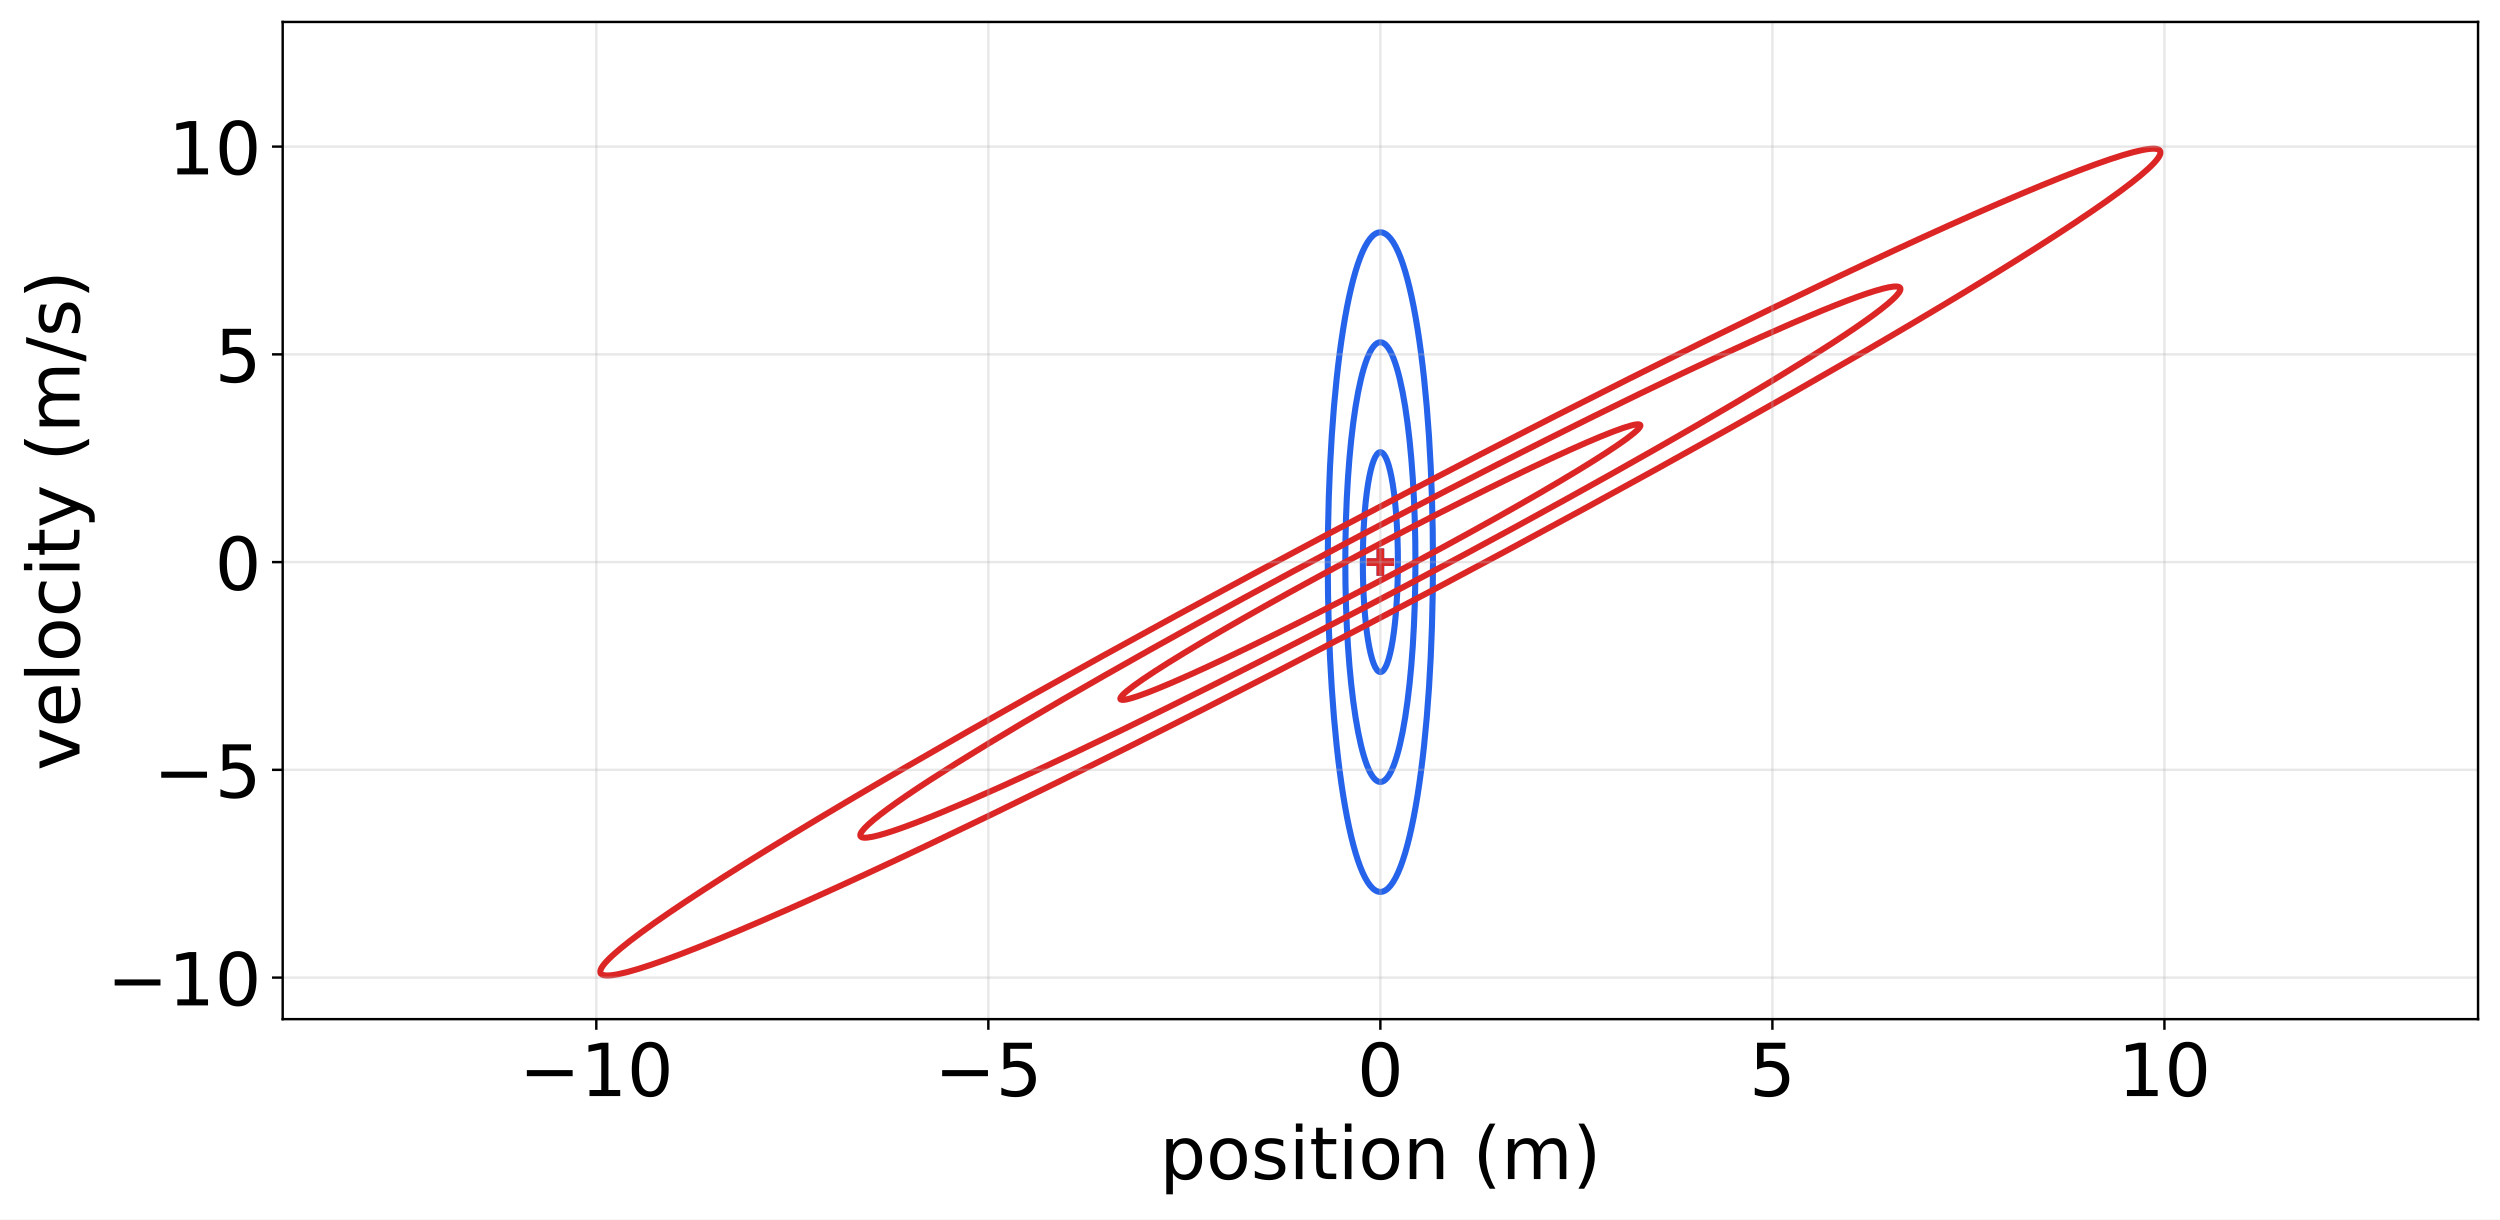
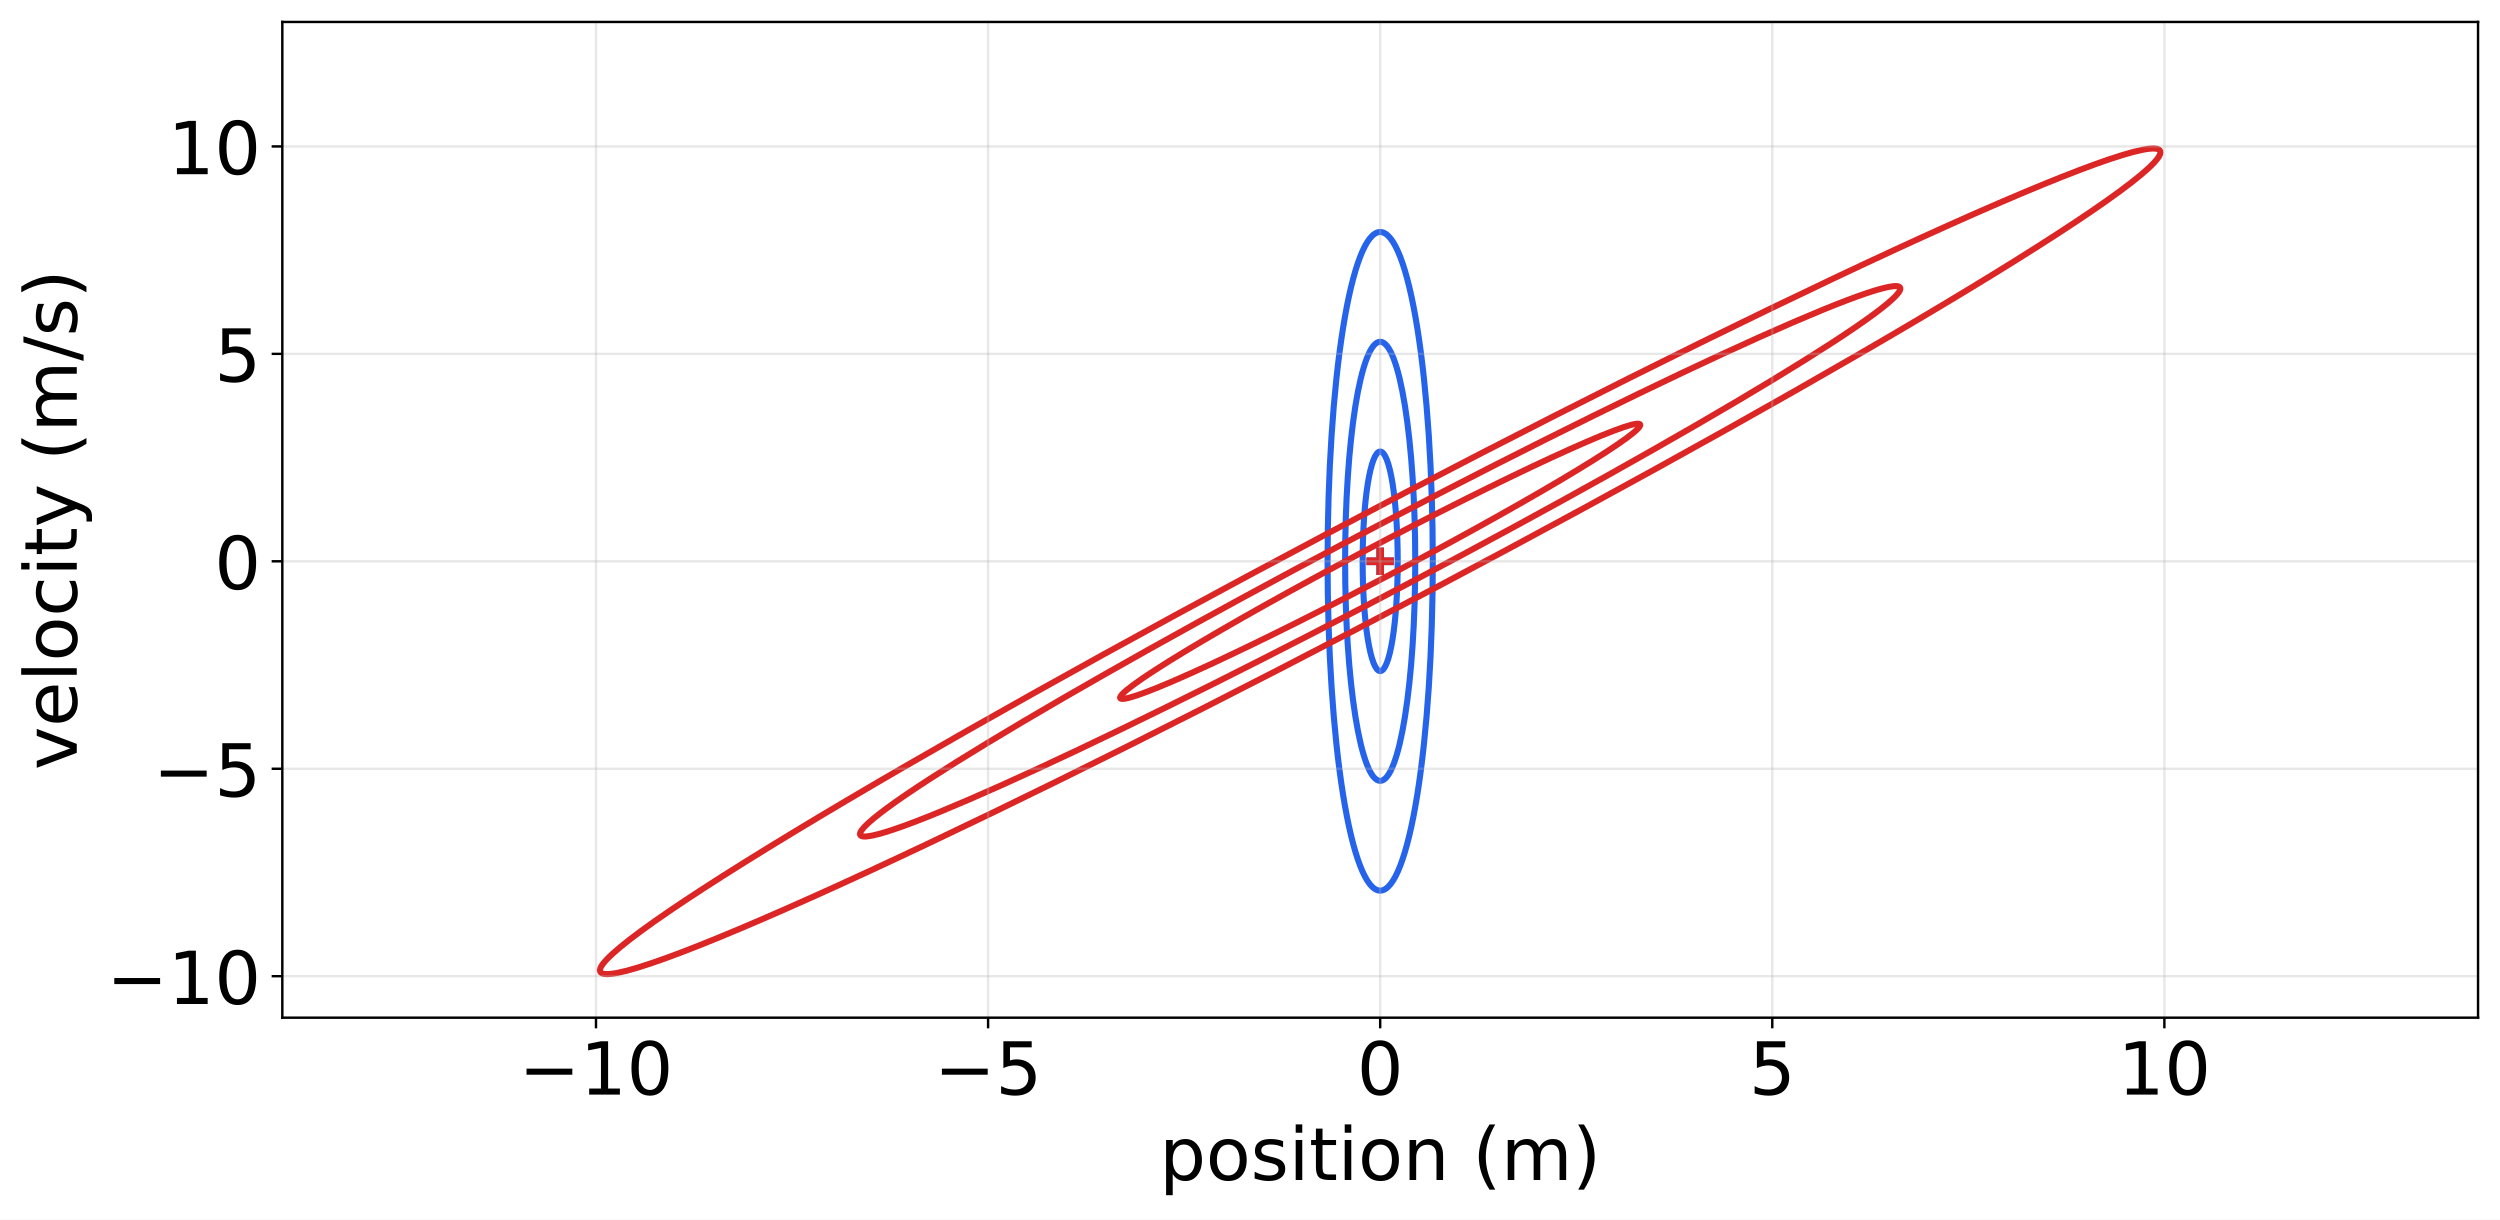
<svg xmlns="http://www.w3.org/2000/svg" xmlns:xlink="http://www.w3.org/1999/xlink" width="820pt" height="400pt" viewBox="0 0 820 400" version="1.1">
  <defs>
    <style type="text/css">*{stroke-linejoin: round; stroke-linecap: butt}</style>
  </defs>
  <g id="figure_1">
    <g id="patch_1">
      <path d="M 0 400  L 820 400  L 820 0  L 0 0  z " style="fill: #ffffff" />
    </g>
    <g id="axes_1">
      <g id="patch_2">
-         <path d="M 92.72 334.28  L 812.8 334.28  L 812.8 7.2  L 92.72 7.2  z " style="fill: #ffffff" />
+         <path d="M 92.6 333.8  L 812.8 333.8  L 812.8 7.2  L 92.6 7.2  z " style="fill: #ffffff" />
      </g>
      <g id="patch_3">
-         <path d="M 458.511 184.368  C 458.511 174.806 457.905 165.634 456.826 158.872  C 455.748 152.11 454.285 148.311 452.76 148.311  C 451.235 148.311 449.772 152.11 448.694 158.872  C 447.615 165.634 447.009 174.806 447.009 184.368  C 447.009 193.931 447.615 203.103 448.694 209.865  C 449.772 216.626 451.235 220.426 452.76 220.426  C 454.285 220.426 455.748 216.626 456.826 209.865  C 457.905 203.103 458.511 193.931 458.511 184.368  L 458.511 184.368  z " clip-path="url(#pc39977d34e)" style="fill: none; stroke: #2563eb; stroke-width: 2; stroke-linejoin: miter" />
+         <path d="M 458.451 184.108  C 458.451 174.56 457.845 165.401 456.767 158.649  C 455.688 151.898 454.225 148.104 452.7 148.104  C 451.175 148.104 449.712 151.898 448.633 158.649  C 447.555 165.401 446.949 174.56 446.949 184.108  C 446.949 193.657 447.555 202.815 448.633 209.567  C 449.712 216.319 451.175 220.113 452.7 220.113  C 454.225 220.113 455.688 216.319 456.767 209.567  C 457.845 202.815 458.451 193.657 458.451 184.108  L 458.451 184.108  z " clip-path="url(#pd7ee312f5d)" style="fill: none; stroke: #2563eb; stroke-width: 2; stroke-linejoin: miter" />
      </g>
      <g id="patch_4">
-         <path d="M 464.261 184.368  C 464.261 165.243 463.049 146.899 460.892 133.376  C 458.736 119.852 455.81 112.254 452.76 112.254  C 449.71 112.254 446.784 119.852 444.628 133.376  C 442.471 146.899 441.259 165.243 441.259 184.368  C 441.259 203.493 442.471 221.838 444.628 235.361  C 446.784 248.884 449.71 256.483 452.76 256.483  C 455.81 256.483 458.736 248.884 460.892 235.361  C 463.049 221.838 464.261 203.493 464.261 184.368  L 464.261 184.368  z " clip-path="url(#pc39977d34e)" style="fill: none; stroke: #2563eb; stroke-width: 2; stroke-linejoin: miter" />
+         <path d="M 464.203 184.108  C 464.203 165.011 462.991 146.694 460.834 133.191  C 458.677 119.687 455.751 112.1 452.7 112.1  C 449.649 112.1 446.723 119.687 444.566 133.191  C 442.409 146.694 441.197 165.011 441.197 184.108  C 441.197 203.205 442.409 221.523 444.566 235.026  C 446.723 248.53 449.649 256.117 452.7 256.117  C 455.751 256.117 458.677 248.53 460.834 235.026  C 462.991 221.523 464.203 203.205 464.203 184.108  L 464.203 184.108  z " clip-path="url(#pd7ee312f5d)" style="fill: none; stroke: #2563eb; stroke-width: 2; stroke-linejoin: miter" />
      </g>
      <g id="patch_5">
-         <path d="M 470.012 184.368  C 470.012 155.681 468.194 128.165 464.959 107.88  C 461.724 87.594 457.335 76.197 452.76 76.197  C 448.185 76.197 443.796 87.594 440.561 107.88  C 437.326 128.165 435.508 155.681 435.508 184.368  C 435.508 213.056 437.326 240.572 440.561 260.857  C 443.796 281.142 448.185 292.54 452.76 292.54  C 457.335 292.54 461.724 281.142 464.959 260.857  C 468.194 240.572 470.012 213.056 470.012 184.368  L 470.012 184.368  z " clip-path="url(#pc39977d34e)" style="fill: none; stroke: #2563eb; stroke-width: 2; stroke-linejoin: miter" />
+         <path d="M 469.954 184.108  C 469.954 155.463 468.136 127.987 464.901 107.732  C 461.665 87.476 457.276 76.096 452.7 76.096  C 448.124 76.096 443.735 87.476 440.499 107.732  C 437.264 127.987 435.446 155.463 435.446 184.108  C 435.446 212.754 437.264 240.23 440.499 260.485  C 443.735 280.74 448.124 292.121 452.7 292.121  C 457.276 292.121 461.665 280.74 464.901 260.485  C 468.136 240.23 469.954 212.754 469.954 184.108  L 469.954 184.108  z " clip-path="url(#pd7ee312f5d)" style="fill: none; stroke: #2563eb; stroke-width: 2; stroke-linejoin: miter" />
      </g>
      <g id="PathCollection_1">
        <defs>
-           <path id="m437e51eb77" d="M -4.5 0  L 4.5 0  M 0 4.5  L 0 -4.5  " style="stroke: #2563eb; stroke-width: 2.5" />
+           <path id="m1adea92a3b" d="M -4.5 0  L 4.5 0  M 0 4.5  L 0 -4.5  " style="stroke: #2563eb; stroke-width: 2.5" />
        </defs>
-         <g clip-path="url(#pc39977d34e)">
-           <use xlink:href="#m437e51eb77" x="452.76" y="184.368" style="fill: #2563eb; stroke: #2563eb; stroke-width: 2.5" />
+         <g clip-path="url(#pd7ee312f5d)">
+           <use xlink:href="#m1adea92a3b" x="452.7" y="184.108" style="fill: #2563eb; stroke: #2563eb; stroke-width: 2.5" />
        </g>
      </g>
      <g id="patch_6">
-         <path d="M 447.009 181.321  C 424.441 193.281 403.399 205.074 388.519 214.102  C 373.639 223.13 366.135 228.657 367.66 229.466  C 369.185 230.274 379.614 226.297 396.651 218.412  C 413.688 210.526 435.942 199.376 458.511 187.416  C 481.079 175.456 502.121 163.663 517.001 154.635  C 531.881 145.606 539.385 140.079 537.86 139.271  C 536.335 138.463 525.906 142.439 508.869 150.325  C 491.832 158.21 469.578 169.361 447.009 181.321  L 447.009 181.321  z " clip-path="url(#pc39977d34e)" style="fill: none; stroke: #dc2626; stroke-width: 2; stroke-linejoin: miter" />
+         <path d="M 446.949 181.065  C 424.376 193.008 403.331 204.783 388.448 213.798  C 373.566 222.814 366.06 228.332 367.586 229.139  C 369.111 229.946 379.542 225.976 396.582 218.102  C 413.622 210.228 435.879 199.094 458.451 187.151  C 481.024 175.209 502.069 163.433 516.952 154.418  C 531.834 145.403 539.34 139.884 537.814 139.077  C 536.289 138.27 525.858 142.241 508.818 150.115  C 491.778 157.989 469.521 169.123 446.949 181.065  L 446.949 181.065  z " clip-path="url(#pd7ee312f5d)" style="fill: none; stroke: #dc2626; stroke-width: 2; stroke-linejoin: miter" />
      </g>
      <g id="patch_7">
-         <path d="M 441.259 178.274  C 396.121 202.193 354.038 225.779 324.278 243.836  C 294.518 261.893 279.51 272.946 282.56 274.563  C 285.61 276.179 306.469 268.226 340.543 252.455  C 374.617 236.684 419.123 214.383 464.261 190.463  C 509.399 166.543 551.482 142.958 581.242 124.901  C 611.002 106.844 626.01 95.79 622.96 94.174  C 619.91 92.558 599.051 100.511 564.977 116.282  C 530.903 132.053 486.397 154.354 441.259 178.274  L 441.259 178.274  z " clip-path="url(#pc39977d34e)" style="fill: none; stroke: #dc2626; stroke-width: 2; stroke-linejoin: miter" />
+         <path d="M 441.197 178.023  C 396.052 201.907 353.962 225.458 324.196 243.489  C 294.431 261.519 279.421 272.556 282.472 274.17  C 285.522 275.784 306.385 267.843 340.464 252.095  C 374.544 236.347 419.058 214.079 464.203 190.194  C 509.348 166.309 551.438 142.758 581.204 124.728  C 610.969 106.698 625.979 95.66 622.928 94.046  C 619.878 92.432 599.015 100.374 564.936 116.121  C 530.856 131.869 486.342 154.138 441.197 178.023  L 441.197 178.023  z " clip-path="url(#pd7ee312f5d)" style="fill: none; stroke: #dc2626; stroke-width: 2; stroke-linejoin: miter" />
      </g>
      <g id="patch_8">
-         <path d="M 435.508 175.226  C 367.802 211.106 304.677 246.484 260.037 273.57  C 215.396 300.655 192.885 317.235 197.46 319.66  C 202.035 322.085 233.323 310.155 284.434 286.498  C 335.545 262.842 402.305 229.39 470.012 193.51  C 537.718 157.631 600.843 122.252 645.483 95.167  C 690.124 68.082 712.635 51.501 708.06 49.077  C 703.485 46.652 672.197 58.582 621.086 82.238  C 569.975 105.895 503.215 139.346 435.508 175.226  L 435.508 175.226  z " clip-path="url(#pc39977d34e)" style="fill: none; stroke: #dc2626; stroke-width: 2; stroke-linejoin: miter" />
+         <path d="M 435.446 174.98  C 367.728 210.807 304.593 246.133 259.945 273.179  C 215.297 300.224 192.781 316.78 197.357 319.201  C 201.933 321.622 233.227 309.71 284.346 286.089  C 335.466 262.467 402.237 229.064 469.954 193.237  C 537.672 157.41 600.807 122.084 645.455 95.038  C 690.103 67.993 712.619 51.436 708.043 49.015  C 703.467 46.594 672.173 58.506 621.054 82.128  C 569.934 105.75 503.163 139.152 435.446 174.98  L 435.446 174.98  z " clip-path="url(#pd7ee312f5d)" style="fill: none; stroke: #dc2626; stroke-width: 2; stroke-linejoin: miter" />
      </g>
      <g id="PathCollection_2">
        <defs>
-           <path id="m88a74b5d61" d="M -4.5 0  L 4.5 0  M 0 4.5  L 0 -4.5  " style="stroke: #dc2626; stroke-width: 2.5" />
+           <path id="md44b2e2093" d="M -4.5 0  L 4.5 0  M 0 4.5  L 0 -4.5  " style="stroke: #dc2626; stroke-width: 2.5" />
        </defs>
-         <g clip-path="url(#pc39977d34e)">
-           <use xlink:href="#m88a74b5d61" x="452.76" y="184.368" style="fill: #dc2626; stroke: #dc2626; stroke-width: 2.5" />
+         <g clip-path="url(#pd7ee312f5d)">
+           <use xlink:href="#md44b2e2093" x="452.7" y="184.108" style="fill: #dc2626; stroke: #dc2626; stroke-width: 2.5" />
        </g>
      </g>
      <g id="matplotlib.axis_1">
        <g id="xtick_1">
          <g id="line2d_1">
-             <path d="M 195.589 334.28  L 195.589 7.2  " clip-path="url(#pc39977d34e)" style="fill: none; stroke: #b0b0b0; stroke-opacity: 0.3; stroke-width: 0.8; stroke-linecap: square" />
+             <path d="M 195.486 333.8  L 195.486 7.2  " clip-path="url(#pd7ee312f5d)" style="fill: none; stroke: #b0b0b0; stroke-opacity: 0.3; stroke-width: 0.8; stroke-linecap: square" />
          </g>
          <g id="line2d_2">
            <defs>
-               <path id="mba66a1a686" d="M 0 0  L 0 3.5  " style="stroke: #000000; stroke-width: 0.8" />
-             </defs>
-             <g>
-               <use xlink:href="#mba66a1a686" x="195.589" y="334.28" style="stroke: #000000; stroke-width: 0.8" />
+               <path id="m58d16a3a2c" d="M 0 0  L 0 3.5  " style="stroke: #000000; stroke-width: 0.8" />
+             </defs>
+             <g>
+               <use xlink:href="#m58d16a3a2c" x="195.486" y="333.8" style="stroke: #000000; stroke-width: 0.8" />
            </g>
          </g>
          <g id="text_1">
-             <g transform="translate(170.2629 359.5163) scale(0.24 -0.24)">
+             <g transform="translate(170.1601 359.0344) scale(0.24 -0.24)">
              <defs>
-                 <path id="DejaVuSans-2212" d="M 678 2272  L 4684 2272  L 4684 1741  L 678 1741  L 678 2272  z " transform="scale(0.015625)" />
-                 <path id="DejaVuSans-31" d="M 794 531  L 1825 531  L 1825 4091  L 703 3866  L 703 4441  L 1819 4666  L 2450 4666  L 2450 531  L 3481 531  L 3481 0  L 794 0  L 794 531  z " transform="scale(0.015625)" />
-                 <path id="DejaVuSans-30" d="M 2034 4250  Q 1547 4250 1301 3770  Q 1056 3291 1056 2328  Q 1056 1369 1301 889  Q 1547 409 2034 409  Q 2525 409 2770 889  Q 3016 1369 3016 2328  Q 3016 3291 2770 3770  Q 2525 4250 2034 4250  z M 2034 4750  Q 2819 4750 3233 4129  Q 3647 3509 3647 2328  Q 3647 1150 3233 529  Q 2819 -91 2034 -91  Q 1250 -91 836 529  Q 422 1150 422 2328  Q 422 3509 836 4129  Q 1250 4750 2034 4750  z " transform="scale(0.015625)" />
+                 <path id="DejaVuSans-c9c" d="M 678 2272  L 4684 2272  L 4684 1741  L 678 1741  L 678 2272  z " transform="scale(0.015625)" />
+                 <path id="DejaVuSans-14" d="M 794 531  L 1825 531  L 1825 4091  L 703 3866  L 703 4441  L 1819 4666  L 2450 4666  L 2450 531  L 3481 531  L 3481 0  L 794 0  L 794 531  z " transform="scale(0.015625)" />
+                 <path id="DejaVuSans-13" d="M 2034 4250  Q 1547 4250 1301 3770  Q 1056 3291 1056 2328  Q 1056 1369 1301 889  Q 1547 409 2034 409  Q 2525 409 2770 889  Q 3016 1369 3016 2328  Q 3016 3291 2770 3770  Q 2525 4250 2034 4250  z M 2034 4750  Q 2819 4750 3233 4129  Q 3647 3509 3647 2328  Q 3647 1150 3233 529  Q 2819 -91 2034 -91  Q 1250 -91 836 529  Q 422 1150 422 2328  Q 422 3509 836 4129  Q 1250 4750 2034 4750  z " transform="scale(0.015625)" />
              </defs>
-               <use xlink:href="#DejaVuSans-2212" />
-               <use xlink:href="#DejaVuSans-31" transform="translate(83.78906 0)" />
-               <use xlink:href="#DejaVuSans-30" transform="translate(147.4121 0)" />
+               <use xlink:href="#DejaVuSans-c9c" />
+               <use xlink:href="#DejaVuSans-14" transform="translate(83.79688 0)" />
+               <use xlink:href="#DejaVuSans-13" transform="translate(147.4219 0)" />
            </g>
          </g>
        </g>
        <g id="xtick_2">
          <g id="line2d_3">
-             <path d="M 324.174 334.28  L 324.174 7.2  " clip-path="url(#pc39977d34e)" style="fill: none; stroke: #b0b0b0; stroke-opacity: 0.3; stroke-width: 0.8; stroke-linecap: square" />
+             <path d="M 324.093 333.8  L 324.093 7.2  " clip-path="url(#pd7ee312f5d)" style="fill: none; stroke: #b0b0b0; stroke-opacity: 0.3; stroke-width: 0.8; stroke-linecap: square" />
          </g>
          <g id="line2d_4">
            <g>
-               <use xlink:href="#mba66a1a686" x="324.174" y="334.28" style="stroke: #000000; stroke-width: 0.8" />
+               <use xlink:href="#m58d16a3a2c" x="324.093" y="333.8" style="stroke: #000000; stroke-width: 0.8" />
            </g>
          </g>
          <g id="text_2">
-             <g transform="translate(306.4837 359.5163) scale(0.24 -0.24)">
+             <g transform="translate(306.4022 359.0344) scale(0.24 -0.24)">
              <defs>
-                 <path id="DejaVuSans-35" d="M 691 4666  L 3169 4666  L 3169 4134  L 1269 4134  L 1269 2991  Q 1406 3038 1543 3061  Q 1681 3084 1819 3084  Q 2600 3084 3056 2656  Q 3513 2228 3513 1497  Q 3513 744 3044 326  Q 2575 -91 1722 -91  Q 1428 -91 1123 -41  Q 819 9 494 109  L 494 744  Q 775 591 1075 516  Q 1375 441 1709 441  Q 2250 441 2565 725  Q 2881 1009 2881 1497  Q 2881 1984 2565 2268  Q 2250 2553 1709 2553  Q 1456 2553 1204 2497  Q 953 2441 691 2322  L 691 4666  z " transform="scale(0.015625)" />
+                 <path id="DejaVuSans-18" d="M 691 4666  L 3169 4666  L 3169 4134  L 1269 4134  L 1269 2991  Q 1406 3038 1543 3061  Q 1681 3084 1819 3084  Q 2600 3084 3056 2656  Q 3513 2228 3513 1497  Q 3513 744 3044 326  Q 2575 -91 1722 -91  Q 1428 -91 1123 -41  Q 819 9 494 109  L 494 744  Q 775 591 1075 516  Q 1375 441 1709 441  Q 2250 441 2565 725  Q 2881 1009 2881 1497  Q 2881 1984 2565 2268  Q 2250 2553 1709 2553  Q 1456 2553 1204 2497  Q 953 2441 691 2322  L 691 4666  z " transform="scale(0.015625)" />
              </defs>
-               <use xlink:href="#DejaVuSans-2212" />
-               <use xlink:href="#DejaVuSans-35" transform="translate(83.78906 0)" />
+               <use xlink:href="#DejaVuSans-c9c" />
+               <use xlink:href="#DejaVuSans-18" transform="translate(83.79688 0)" />
            </g>
          </g>
        </g>
        <g id="xtick_3">
          <g id="line2d_5">
-             <path d="M 452.76 334.28  L 452.76 7.2  " clip-path="url(#pc39977d34e)" style="fill: none; stroke: #b0b0b0; stroke-opacity: 0.3; stroke-width: 0.8; stroke-linecap: square" />
+             <path d="M 452.7 333.8  L 452.7 7.2  " clip-path="url(#pd7ee312f5d)" style="fill: none; stroke: #b0b0b0; stroke-opacity: 0.3; stroke-width: 0.8; stroke-linecap: square" />
          </g>
          <g id="line2d_6">
            <g>
-               <use xlink:href="#mba66a1a686" x="452.76" y="334.28" style="stroke: #000000; stroke-width: 0.8" />
+               <use xlink:href="#m58d16a3a2c" x="452.7" y="333.8" style="stroke: #000000; stroke-width: 0.8" />
            </g>
          </g>
          <g id="text_3">
-             <g transform="translate(445.125 359.5163) scale(0.24 -0.24)">
-               <use xlink:href="#DejaVuSans-30" />
+             <g transform="translate(445.065 359.0344) scale(0.24 -0.24)">
+               <use xlink:href="#DejaVuSans-13" />
            </g>
          </g>
        </g>
        <g id="xtick_4">
          <g id="line2d_7">
-             <path d="M 581.346 334.28  L 581.346 7.2  " clip-path="url(#pc39977d34e)" style="fill: none; stroke: #b0b0b0; stroke-opacity: 0.3; stroke-width: 0.8; stroke-linecap: square" />
+             <path d="M 581.307 333.8  L 581.307 7.2  " clip-path="url(#pd7ee312f5d)" style="fill: none; stroke: #b0b0b0; stroke-opacity: 0.3; stroke-width: 0.8; stroke-linecap: square" />
          </g>
          <g id="line2d_8">
            <g>
-               <use xlink:href="#mba66a1a686" x="581.346" y="334.28" style="stroke: #000000; stroke-width: 0.8" />
+               <use xlink:href="#m58d16a3a2c" x="581.307" y="333.8" style="stroke: #000000; stroke-width: 0.8" />
            </g>
          </g>
          <g id="text_4">
-             <g transform="translate(573.7107 359.5163) scale(0.24 -0.24)">
-               <use xlink:href="#DejaVuSans-35" />
+             <g transform="translate(573.6721 359.0344) scale(0.24 -0.24)">
+               <use xlink:href="#DejaVuSans-18" />
            </g>
          </g>
        </g>
        <g id="xtick_5">
          <g id="line2d_9">
-             <path d="M 709.931 334.28  L 709.931 7.2  " clip-path="url(#pc39977d34e)" style="fill: none; stroke: #b0b0b0; stroke-opacity: 0.3; stroke-width: 0.8; stroke-linecap: square" />
+             <path d="M 709.914 333.8  L 709.914 7.2  " clip-path="url(#pd7ee312f5d)" style="fill: none; stroke: #b0b0b0; stroke-opacity: 0.3; stroke-width: 0.8; stroke-linecap: square" />
          </g>
          <g id="line2d_10">
            <g>
-               <use xlink:href="#mba66a1a686" x="709.931" y="334.28" style="stroke: #000000; stroke-width: 0.8" />
+               <use xlink:href="#m58d16a3a2c" x="709.914" y="333.8" style="stroke: #000000; stroke-width: 0.8" />
            </g>
          </g>
          <g id="text_5">
-             <g transform="translate(694.6614 359.5163) scale(0.24 -0.24)">
-               <use xlink:href="#DejaVuSans-31" />
-               <use xlink:href="#DejaVuSans-30" transform="translate(63.62305 0)" />
+             <g transform="translate(694.6443 359.0344) scale(0.24 -0.24)">
+               <use xlink:href="#DejaVuSans-14" />
+               <use xlink:href="#DejaVuSans-13" transform="translate(63.625 0)" />
            </g>
          </g>
        </g>
        <g id="text_6">
-           <g transform="translate(380.3625 386.7437) scale(0.24 -0.24)">
-             <defs>
-               <path id="DejaVuSans-70" d="M 1159 525  L 1159 -1331  L 581 -1331  L 581 3500  L 1159 3500  L 1159 2969  Q 1341 3281 1617 3432  Q 1894 3584 2278 3584  Q 2916 3584 3314 3078  Q 3713 2572 3713 1747  Q 3713 922 3314 415  Q 2916 -91 2278 -91  Q 1894 -91 1617 61  Q 1341 213 1159 525  z M 3116 1747  Q 3116 2381 2855 2742  Q 2594 3103 2138 3103  Q 1681 3103 1420 2742  Q 1159 2381 1159 1747  Q 1159 1113 1420 752  Q 1681 391 2138 391  Q 2594 391 2855 752  Q 3116 1113 3116 1747  z " transform="scale(0.015625)" />
-               <path id="DejaVuSans-6f" d="M 1959 3097  Q 1497 3097 1228 2736  Q 959 2375 959 1747  Q 959 1119 1226 758  Q 1494 397 1959 397  Q 2419 397 2687 759  Q 2956 1122 2956 1747  Q 2956 2369 2687 2733  Q 2419 3097 1959 3097  z M 1959 3584  Q 2709 3584 3137 3096  Q 3566 2609 3566 1747  Q 3566 888 3137 398  Q 2709 -91 1959 -91  Q 1206 -91 779 398  Q 353 888 353 1747  Q 353 2609 779 3096  Q 1206 3584 1959 3584  z " transform="scale(0.015625)" />
-               <path id="DejaVuSans-73" d="M 2834 3397  L 2834 2853  Q 2591 2978 2328 3040  Q 2066 3103 1784 3103  Q 1356 3103 1142 2972  Q 928 2841 928 2578  Q 928 2378 1081 2264  Q 1234 2150 1697 2047  L 1894 2003  Q 2506 1872 2764 1633  Q 3022 1394 3022 966  Q 3022 478 2636 193  Q 2250 -91 1575 -91  Q 1294 -91 989 -36  Q 684 19 347 128  L 347 722  Q 666 556 975 473  Q 1284 391 1588 391  Q 1994 391 2212 530  Q 2431 669 2431 922  Q 2431 1156 2273 1281  Q 2116 1406 1581 1522  L 1381 1569  Q 847 1681 609 1914  Q 372 2147 372 2553  Q 372 3047 722 3315  Q 1072 3584 1716 3584  Q 2034 3584 2315 3537  Q 2597 3491 2834 3397  z " transform="scale(0.015625)" />
-               <path id="DejaVuSans-69" d="M 603 3500  L 1178 3500  L 1178 0  L 603 0  L 603 3500  z M 603 4863  L 1178 4863  L 1178 4134  L 603 4134  L 603 4863  z " transform="scale(0.015625)" />
-               <path id="DejaVuSans-74" d="M 1172 4494  L 1172 3500  L 2356 3500  L 2356 3053  L 1172 3053  L 1172 1153  Q 1172 725 1289 603  Q 1406 481 1766 481  L 2356 481  L 2356 0  L 1766 0  Q 1100 0 847 248  Q 594 497 594 1153  L 594 3053  L 172 3053  L 172 3500  L 594 3500  L 594 4494  L 1172 4494  z " transform="scale(0.015625)" />
-               <path id="DejaVuSans-6e" d="M 3513 2113  L 3513 0  L 2938 0  L 2938 2094  Q 2938 2591 2744 2837  Q 2550 3084 2163 3084  Q 1697 3084 1428 2787  Q 1159 2491 1159 1978  L 1159 0  L 581 0  L 581 3500  L 1159 3500  L 1159 2956  Q 1366 3272 1645 3428  Q 1925 3584 2291 3584  Q 2894 3584 3203 3211  Q 3513 2838 3513 2113  z " transform="scale(0.015625)" />
-               <path id="DejaVuSans-20" transform="scale(0.015625)" />
-               <path id="DejaVuSans-28" d="M 1984 4856  Q 1566 4138 1362 3434  Q 1159 2731 1159 2009  Q 1159 1288 1364 580  Q 1569 -128 1984 -844  L 1484 -844  Q 1016 -109 783 600  Q 550 1309 550 2009  Q 550 2706 781 3412  Q 1013 4119 1484 4856  L 1984 4856  z " transform="scale(0.015625)" />
-               <path id="DejaVuSans-6d" d="M 3328 2828  Q 3544 3216 3844 3400  Q 4144 3584 4550 3584  Q 5097 3584 5394 3201  Q 5691 2819 5691 2113  L 5691 0  L 5113 0  L 5113 2094  Q 5113 2597 4934 2840  Q 4756 3084 4391 3084  Q 3944 3084 3684 2787  Q 3425 2491 3425 1978  L 3425 0  L 2847 0  L 2847 2094  Q 2847 2600 2669 2842  Q 2491 3084 2119 3084  Q 1678 3084 1418 2786  Q 1159 2488 1159 1978  L 1159 0  L 581 0  L 581 3500  L 1159 3500  L 1159 2956  Q 1356 3278 1631 3431  Q 1906 3584 2284 3584  Q 2666 3584 2933 3390  Q 3200 3197 3328 2828  z " transform="scale(0.015625)" />
-               <path id="DejaVuSans-29" d="M 513 4856  L 1013 4856  Q 1481 4119 1714 3412  Q 1947 2706 1947 2009  Q 1947 1309 1714 600  Q 1481 -109 1013 -844  L 513 -844  Q 928 -128 1133 580  Q 1338 1288 1338 2009  Q 1338 2731 1133 3434  Q 928 4138 513 4856  z " transform="scale(0.015625)" />
-             </defs>
-             <use xlink:href="#DejaVuSans-70" />
-             <use xlink:href="#DejaVuSans-6f" transform="translate(63.47656 0)" />
-             <use xlink:href="#DejaVuSans-73" transform="translate(124.6582 0)" />
-             <use xlink:href="#DejaVuSans-69" transform="translate(176.7578 0)" />
-             <use xlink:href="#DejaVuSans-74" transform="translate(204.541 0)" />
-             <use xlink:href="#DejaVuSans-69" transform="translate(243.75 0)" />
-             <use xlink:href="#DejaVuSans-6f" transform="translate(271.5332 0)" />
-             <use xlink:href="#DejaVuSans-6e" transform="translate(332.7148 0)" />
-             <use xlink:href="#DejaVuSans-20" transform="translate(396.0938 0)" />
-             <use xlink:href="#DejaVuSans-28" transform="translate(427.8809 0)" />
-             <use xlink:href="#DejaVuSans-6d" transform="translate(466.8945 0)" />
-             <use xlink:href="#DejaVuSans-29" transform="translate(564.3066 0)" />
+           <g transform="translate(380.3025 387.0362) scale(0.24 -0.24)">
+             <defs>
+               <path id="DejaVuSans-53" d="M 1159 525  L 1159 -1331  L 581 -1331  L 581 3500  L 1159 3500  L 1159 2969  Q 1341 3281 1617 3432  Q 1894 3584 2278 3584  Q 2916 3584 3314 3078  Q 3713 2572 3713 1747  Q 3713 922 3314 415  Q 2916 -91 2278 -91  Q 1894 -91 1617 61  Q 1341 213 1159 525  z M 3116 1747  Q 3116 2381 2855 2742  Q 2594 3103 2138 3103  Q 1681 3103 1420 2742  Q 1159 2381 1159 1747  Q 1159 1113 1420 752  Q 1681 391 2138 391  Q 2594 391 2855 752  Q 3116 1113 3116 1747  z " transform="scale(0.015625)" />
+               <path id="DejaVuSans-52" d="M 1959 3097  Q 1497 3097 1228 2736  Q 959 2375 959 1747  Q 959 1119 1226 758  Q 1494 397 1959 397  Q 2419 397 2687 759  Q 2956 1122 2956 1747  Q 2956 2369 2687 2733  Q 2419 3097 1959 3097  z M 1959 3584  Q 2709 3584 3137 3096  Q 3566 2609 3566 1747  Q 3566 888 3137 398  Q 2709 -91 1959 -91  Q 1206 -91 779 398  Q 353 888 353 1747  Q 353 2609 779 3096  Q 1206 3584 1959 3584  z " transform="scale(0.015625)" />
+               <path id="DejaVuSans-56" d="M 2834 3397  L 2834 2853  Q 2591 2978 2328 3040  Q 2066 3103 1784 3103  Q 1356 3103 1142 2972  Q 928 2841 928 2578  Q 928 2378 1081 2264  Q 1234 2150 1697 2047  L 1894 2003  Q 2506 1872 2764 1633  Q 3022 1394 3022 966  Q 3022 478 2636 193  Q 2250 -91 1575 -91  Q 1294 -91 989 -36  Q 684 19 347 128  L 347 722  Q 666 556 975 473  Q 1284 391 1588 391  Q 1994 391 2212 530  Q 2431 669 2431 922  Q 2431 1156 2273 1281  Q 2116 1406 1581 1522  L 1381 1569  Q 847 1681 609 1914  Q 372 2147 372 2553  Q 372 3047 722 3315  Q 1072 3584 1716 3584  Q 2034 3584 2315 3537  Q 2597 3491 2834 3397  z " transform="scale(0.015625)" />
+               <path id="DejaVuSans-4c" d="M 603 3500  L 1178 3500  L 1178 0  L 603 0  L 603 3500  z M 603 4863  L 1178 4863  L 1178 4134  L 603 4134  L 603 4863  z " transform="scale(0.015625)" />
+               <path id="DejaVuSans-57" d="M 1172 4494  L 1172 3500  L 2356 3500  L 2356 3053  L 1172 3053  L 1172 1153  Q 1172 725 1289 603  Q 1406 481 1766 481  L 2356 481  L 2356 0  L 1766 0  Q 1100 0 847 248  Q 594 497 594 1153  L 594 3053  L 172 3053  L 172 3500  L 594 3500  L 594 4494  L 1172 4494  z " transform="scale(0.015625)" />
+               <path id="DejaVuSans-51" d="M 3513 2113  L 3513 0  L 2938 0  L 2938 2094  Q 2938 2591 2744 2837  Q 2550 3084 2163 3084  Q 1697 3084 1428 2787  Q 1159 2491 1159 1978  L 1159 0  L 581 0  L 581 3500  L 1159 3500  L 1159 2956  Q 1366 3272 1645 3428  Q 1925 3584 2291 3584  Q 2894 3584 3203 3211  Q 3513 2838 3513 2113  z " transform="scale(0.015625)" />
+               <path id="DejaVuSans-3" transform="scale(0.015625)" />
+               <path id="DejaVuSans-b" d="M 1984 4856  Q 1566 4138 1362 3434  Q 1159 2731 1159 2009  Q 1159 1288 1364 580  Q 1569 -128 1984 -844  L 1484 -844  Q 1016 -109 783 600  Q 550 1309 550 2009  Q 550 2706 781 3412  Q 1013 4119 1484 4856  L 1984 4856  z " transform="scale(0.015625)" />
+               <path id="DejaVuSans-50" d="M 3328 2828  Q 3544 3216 3844 3400  Q 4144 3584 4550 3584  Q 5097 3584 5394 3201  Q 5691 2819 5691 2113  L 5691 0  L 5113 0  L 5113 2094  Q 5113 2597 4934 2840  Q 4756 3084 4391 3084  Q 3944 3084 3684 2787  Q 3425 2491 3425 1978  L 3425 0  L 2847 0  L 2847 2094  Q 2847 2600 2669 2842  Q 2491 3084 2119 3084  Q 1678 3084 1418 2786  Q 1159 2488 1159 1978  L 1159 0  L 581 0  L 581 3500  L 1159 3500  L 1159 2956  Q 1356 3278 1631 3431  Q 1906 3584 2284 3584  Q 2666 3584 2933 3390  Q 3200 3197 3328 2828  z " transform="scale(0.015625)" />
+               <path id="DejaVuSans-c" d="M 513 4856  L 1013 4856  Q 1481 4119 1714 3412  Q 1947 2706 1947 2009  Q 1947 1309 1714 600  Q 1481 -109 1013 -844  L 513 -844  Q 928 -128 1133 580  Q 1338 1288 1338 2009  Q 1338 2731 1133 3434  Q 928 4138 513 4856  z " transform="scale(0.015625)" />
+             </defs>
+             <use xlink:href="#DejaVuSans-53" />
+             <use xlink:href="#DejaVuSans-52" transform="translate(63.48438 0)" />
+             <use xlink:href="#DejaVuSans-56" transform="translate(124.6719 0)" />
+             <use xlink:href="#DejaVuSans-4c" transform="translate(176.7656 0)" />
+             <use xlink:href="#DejaVuSans-57" transform="translate(204.5469 0)" />
+             <use xlink:href="#DejaVuSans-4c" transform="translate(243.75 0)" />
+             <use xlink:href="#DejaVuSans-52" transform="translate(271.5312 0)" />
+             <use xlink:href="#DejaVuSans-51" transform="translate(332.7188 0)" />
+             <use xlink:href="#DejaVuSans-3" transform="translate(396.0938 0)" />
+             <use xlink:href="#DejaVuSans-b" transform="translate(427.875 0)" />
+             <use xlink:href="#DejaVuSans-50" transform="translate(466.8906 0)" />
+             <use xlink:href="#DejaVuSans-c" transform="translate(564.2969 0)" />
          </g>
        </g>
      </g>
      <g id="matplotlib.axis_2">
        <g id="ytick_1">
          <g id="line2d_11">
-             <path d="M 92.72 320.652  L 812.8 320.652  " clip-path="url(#pc39977d34e)" style="fill: none; stroke: #b0b0b0; stroke-opacity: 0.3; stroke-width: 0.8; stroke-linecap: square" />
+             <path d="M 92.6 320.192  L 812.8 320.192  " clip-path="url(#pd7ee312f5d)" style="fill: none; stroke: #b0b0b0; stroke-opacity: 0.3; stroke-width: 0.8; stroke-linecap: square" />
          </g>
          <g id="line2d_12">
            <defs>
-               <path id="me5d4bc4fae" d="M 0 0  L -3.5 0  " style="stroke: #000000; stroke-width: 0.8" />
-             </defs>
-             <g>
-               <use xlink:href="#me5d4bc4fae" x="92.72" y="320.652" style="stroke: #000000; stroke-width: 0.8" />
+               <path id="ma675c0022f" d="M 0 0  L -3.5 0  " style="stroke: #000000; stroke-width: 0.8" />
+             </defs>
+             <g>
+               <use xlink:href="#ma675c0022f" x="92.6" y="320.192" style="stroke: #000000; stroke-width: 0.8" />
            </g>
          </g>
          <g id="text_7">
-             <g transform="translate(35.06875 329.7698) scale(0.24 -0.24)">
-               <use xlink:href="#DejaVuSans-2212" />
-               <use xlink:href="#DejaVuSans-31" transform="translate(83.78906 0)" />
-               <use xlink:href="#DejaVuSans-30" transform="translate(147.4121 0)" />
+             <g transform="translate(34.94875 329.3089) scale(0.24 -0.24)">
+               <use xlink:href="#DejaVuSans-c9c" />
+               <use xlink:href="#DejaVuSans-14" transform="translate(83.79688 0)" />
+               <use xlink:href="#DejaVuSans-13" transform="translate(147.4219 0)" />
            </g>
          </g>
        </g>
        <g id="ytick_2">
          <g id="line2d_13">
-             <path d="M 92.72 252.51  L 812.8 252.51  " clip-path="url(#pc39977d34e)" style="fill: none; stroke: #b0b0b0; stroke-opacity: 0.3; stroke-width: 0.8; stroke-linecap: square" />
+             <path d="M 92.6 252.15  L 812.8 252.15  " clip-path="url(#pd7ee312f5d)" style="fill: none; stroke: #b0b0b0; stroke-opacity: 0.3; stroke-width: 0.8; stroke-linecap: square" />
          </g>
          <g id="line2d_14">
            <g>
-               <use xlink:href="#me5d4bc4fae" x="92.72" y="252.51" style="stroke: #000000; stroke-width: 0.8" />
+               <use xlink:href="#ma675c0022f" x="92.6" y="252.15" style="stroke: #000000; stroke-width: 0.8" />
            </g>
          </g>
          <g id="text_8">
-             <g transform="translate(50.33875 261.6281) scale(0.24 -0.24)">
-               <use xlink:href="#DejaVuSans-2212" />
-               <use xlink:href="#DejaVuSans-35" transform="translate(83.78906 0)" />
+             <g transform="translate(50.21875 261.2672) scale(0.24 -0.24)">
+               <use xlink:href="#DejaVuSans-c9c" />
+               <use xlink:href="#DejaVuSans-18" transform="translate(83.79688 0)" />
            </g>
          </g>
        </g>
        <g id="ytick_3">
          <g id="line2d_15">
-             <path d="M 92.72 184.368  L 812.8 184.368  " clip-path="url(#pc39977d34e)" style="fill: none; stroke: #b0b0b0; stroke-opacity: 0.3; stroke-width: 0.8; stroke-linecap: square" />
+             <path d="M 92.6 184.108  L 812.8 184.108  " clip-path="url(#pd7ee312f5d)" style="fill: none; stroke: #b0b0b0; stroke-opacity: 0.3; stroke-width: 0.8; stroke-linecap: square" />
          </g>
          <g id="line2d_16">
            <g>
-               <use xlink:href="#me5d4bc4fae" x="92.72" y="184.368" style="stroke: #000000; stroke-width: 0.8" />
+               <use xlink:href="#ma675c0022f" x="92.6" y="184.108" style="stroke: #000000; stroke-width: 0.8" />
            </g>
          </g>
          <g id="text_9">
-             <g transform="translate(70.45 193.4865) scale(0.24 -0.24)">
-               <use xlink:href="#DejaVuSans-30" />
+             <g transform="translate(70.33 193.2255) scale(0.24 -0.24)">
+               <use xlink:href="#DejaVuSans-13" />
            </g>
          </g>
        </g>
        <g id="ytick_4">
          <g id="line2d_17">
-             <path d="M 92.72 116.227  L 812.8 116.227  " clip-path="url(#pc39977d34e)" style="fill: none; stroke: #b0b0b0; stroke-opacity: 0.3; stroke-width: 0.8; stroke-linecap: square" />
+             <path d="M 92.6 116.067  L 812.8 116.067  " clip-path="url(#pd7ee312f5d)" style="fill: none; stroke: #b0b0b0; stroke-opacity: 0.3; stroke-width: 0.8; stroke-linecap: square" />
          </g>
          <g id="line2d_18">
            <g>
-               <use xlink:href="#me5d4bc4fae" x="92.72" y="116.227" style="stroke: #000000; stroke-width: 0.8" />
+               <use xlink:href="#ma675c0022f" x="92.6" y="116.067" style="stroke: #000000; stroke-width: 0.8" />
            </g>
          </g>
          <g id="text_10">
-             <g transform="translate(70.45 125.3448) scale(0.24 -0.24)">
-               <use xlink:href="#DejaVuSans-35" />
+             <g transform="translate(70.33 125.1839) scale(0.24 -0.24)">
+               <use xlink:href="#DejaVuSans-18" />
            </g>
          </g>
        </g>
        <g id="ytick_5">
          <g id="line2d_19">
-             <path d="M 92.72 48.085  L 812.8 48.085  " clip-path="url(#pc39977d34e)" style="fill: none; stroke: #b0b0b0; stroke-opacity: 0.3; stroke-width: 0.8; stroke-linecap: square" />
+             <path d="M 92.6 48.025  L 812.8 48.025  " clip-path="url(#pd7ee312f5d)" style="fill: none; stroke: #b0b0b0; stroke-opacity: 0.3; stroke-width: 0.8; stroke-linecap: square" />
          </g>
          <g id="line2d_20">
            <g>
-               <use xlink:href="#me5d4bc4fae" x="92.72" y="48.085" style="stroke: #000000; stroke-width: 0.8" />
+               <use xlink:href="#ma675c0022f" x="92.6" y="48.025" style="stroke: #000000; stroke-width: 0.8" />
            </g>
          </g>
          <g id="text_11">
-             <g transform="translate(55.18 57.20312) scale(0.24 -0.24)">
-               <use xlink:href="#DejaVuSans-31" />
-               <use xlink:href="#DejaVuSans-30" transform="translate(63.62305 0)" />
+             <g transform="translate(55.06 57.14219) scale(0.24 -0.24)">
+               <use xlink:href="#DejaVuSans-14" />
+               <use xlink:href="#DejaVuSans-13" transform="translate(63.625 0)" />
            </g>
          </g>
        </g>
        <g id="text_12">
-           <g transform="translate(26.0775 252.8013) rotate(-90) scale(0.24 -0.24)">
-             <defs>
-               <path id="DejaVuSans-76" d="M 191 3500  L 800 3500  L 1894 563  L 2988 3500  L 3597 3500  L 2284 0  L 1503 0  L 191 3500  z " transform="scale(0.015625)" />
-               <path id="DejaVuSans-65" d="M 3597 1894  L 3597 1613  L 953 1613  Q 991 1019 1311 708  Q 1631 397 2203 397  Q 2534 397 2845 478  Q 3156 559 3463 722  L 3463 178  Q 3153 47 2828 -22  Q 2503 -91 2169 -91  Q 1331 -91 842 396  Q 353 884 353 1716  Q 353 2575 817 3079  Q 1281 3584 2069 3584  Q 2775 3584 3186 3129  Q 3597 2675 3597 1894  z M 3022 2063  Q 3016 2534 2758 2815  Q 2500 3097 2075 3097  Q 1594 3097 1305 2825  Q 1016 2553 972 2059  L 3022 2063  z " transform="scale(0.015625)" />
-               <path id="DejaVuSans-6c" d="M 603 4863  L 1178 4863  L 1178 0  L 603 0  L 603 4863  z " transform="scale(0.015625)" />
-               <path id="DejaVuSans-63" d="M 3122 3366  L 3122 2828  Q 2878 2963 2633 3030  Q 2388 3097 2138 3097  Q 1578 3097 1268 2742  Q 959 2388 959 1747  Q 959 1106 1268 751  Q 1578 397 2138 397  Q 2388 397 2633 464  Q 2878 531 3122 666  L 3122 134  Q 2881 22 2623 -34  Q 2366 -91 2075 -91  Q 1284 -91 818 406  Q 353 903 353 1747  Q 353 2603 823 3093  Q 1294 3584 2113 3584  Q 2378 3584 2631 3529  Q 2884 3475 3122 3366  z " transform="scale(0.015625)" />
-               <path id="DejaVuSans-79" d="M 2059 -325  Q 1816 -950 1584 -1140  Q 1353 -1331 966 -1331  L 506 -1331  L 506 -850  L 844 -850  Q 1081 -850 1212 -737  Q 1344 -625 1503 -206  L 1606 56  L 191 3500  L 800 3500  L 1894 763  L 2988 3500  L 3597 3500  L 2059 -325  z " transform="scale(0.015625)" />
-               <path id="DejaVuSans-2f" d="M 1625 4666  L 2156 4666  L 531 -594  L 0 -594  L 1625 4666  z " transform="scale(0.015625)" />
-             </defs>
-             <use xlink:href="#DejaVuSans-76" />
-             <use xlink:href="#DejaVuSans-65" transform="translate(59.17969 0)" />
-             <use xlink:href="#DejaVuSans-6c" transform="translate(120.7031 0)" />
-             <use xlink:href="#DejaVuSans-6f" transform="translate(148.4863 0)" />
-             <use xlink:href="#DejaVuSans-63" transform="translate(209.668 0)" />
-             <use xlink:href="#DejaVuSans-69" transform="translate(264.6484 0)" />
-             <use xlink:href="#DejaVuSans-74" transform="translate(292.4316 0)" />
-             <use xlink:href="#DejaVuSans-79" transform="translate(331.6406 0)" />
-             <use xlink:href="#DejaVuSans-20" transform="translate(390.8203 0)" />
-             <use xlink:href="#DejaVuSans-28" transform="translate(422.6074 0)" />
-             <use xlink:href="#DejaVuSans-6d" transform="translate(461.6211 0)" />
-             <use xlink:href="#DejaVuSans-2f" transform="translate(559.0332 0)" />
-             <use xlink:href="#DejaVuSans-73" transform="translate(592.7246 0)" />
-             <use xlink:href="#DejaVuSans-29" transform="translate(644.8242 0)" />
+           <g transform="translate(25.18313 252.5613) rotate(-90) scale(0.24 -0.24)">
+             <defs>
+               <path id="DejaVuSans-59" d="M 191 3500  L 800 3500  L 1894 563  L 2988 3500  L 3597 3500  L 2284 0  L 1503 0  L 191 3500  z " transform="scale(0.015625)" />
+               <path id="DejaVuSans-48" d="M 3597 1894  L 3597 1613  L 953 1613  Q 991 1019 1311 708  Q 1631 397 2203 397  Q 2534 397 2845 478  Q 3156 559 3463 722  L 3463 178  Q 3153 47 2828 -22  Q 2503 -91 2169 -91  Q 1331 -91 842 396  Q 353 884 353 1716  Q 353 2575 817 3079  Q 1281 3584 2069 3584  Q 2775 3584 3186 3129  Q 3597 2675 3597 1894  z M 3022 2063  Q 3016 2534 2758 2815  Q 2500 3097 2075 3097  Q 1594 3097 1305 2825  Q 1016 2553 972 2059  L 3022 2063  z " transform="scale(0.015625)" />
+               <path id="DejaVuSans-4f" d="M 603 4863  L 1178 4863  L 1178 0  L 603 0  L 603 4863  z " transform="scale(0.015625)" />
+               <path id="DejaVuSans-46" d="M 3122 3366  L 3122 2828  Q 2878 2963 2633 3030  Q 2388 3097 2138 3097  Q 1578 3097 1268 2742  Q 959 2388 959 1747  Q 959 1106 1268 751  Q 1578 397 2138 397  Q 2388 397 2633 464  Q 2878 531 3122 666  L 3122 134  Q 2881 22 2623 -34  Q 2366 -91 2075 -91  Q 1284 -91 818 406  Q 353 903 353 1747  Q 353 2603 823 3093  Q 1294 3584 2113 3584  Q 2378 3584 2631 3529  Q 2884 3475 3122 3366  z " transform="scale(0.015625)" />
+               <path id="DejaVuSans-5c" d="M 2059 -325  Q 1816 -950 1584 -1140  Q 1353 -1331 966 -1331  L 506 -1331  L 506 -850  L 844 -850  Q 1081 -850 1212 -737  Q 1344 -625 1503 -206  L 1606 56  L 191 3500  L 800 3500  L 1894 763  L 2988 3500  L 3597 3500  L 2059 -325  z " transform="scale(0.015625)" />
+               <path id="DejaVuSans-12" d="M 1625 4666  L 2156 4666  L 531 -594  L 0 -594  L 1625 4666  z " transform="scale(0.015625)" />
+             </defs>
+             <use xlink:href="#DejaVuSans-59" />
+             <use xlink:href="#DejaVuSans-48" transform="translate(59.1875 0)" />
+             <use xlink:href="#DejaVuSans-4f" transform="translate(120.7188 0)" />
+             <use xlink:href="#DejaVuSans-52" transform="translate(148.5 0)" />
+             <use xlink:href="#DejaVuSans-46" transform="translate(209.6875 0)" />
+             <use xlink:href="#DejaVuSans-4c" transform="translate(264.6719 0)" />
+             <use xlink:href="#DejaVuSans-57" transform="translate(292.4531 0)" />
+             <use xlink:href="#DejaVuSans-5c" transform="translate(331.6562 0)" />
+             <use xlink:href="#DejaVuSans-3" transform="translate(390.8438 0)" />
+             <use xlink:href="#DejaVuSans-b" transform="translate(422.625 0)" />
+             <use xlink:href="#DejaVuSans-50" transform="translate(461.6406 0)" />
+             <use xlink:href="#DejaVuSans-12" transform="translate(559.0469 0)" />
+             <use xlink:href="#DejaVuSans-56" transform="translate(592.7344 0)" />
+             <use xlink:href="#DejaVuSans-c" transform="translate(644.8281 0)" />
          </g>
        </g>
      </g>
      <g id="patch_9">
-         <path d="M 92.72 334.28  L 92.72 7.2  " style="fill: none; stroke: #000000; stroke-width: 0.8; stroke-linejoin: miter; stroke-linecap: square" />
+         <path d="M 92.6 333.8  L 92.6 7.2  " style="fill: none; stroke: #000000; stroke-width: 0.8; stroke-linejoin: miter; stroke-linecap: square" />
      </g>
      <g id="patch_10">
-         <path d="M 812.8 334.28  L 812.8 7.2  " style="fill: none; stroke: #000000; stroke-width: 0.8; stroke-linejoin: miter; stroke-linecap: square" />
+         <path d="M 812.8 333.8  L 812.8 7.2  " style="fill: none; stroke: #000000; stroke-width: 0.8; stroke-linejoin: miter; stroke-linecap: square" />
      </g>
      <g id="patch_11">
-         <path d="M 92.72 334.28  L 812.8 334.28  " style="fill: none; stroke: #000000; stroke-width: 0.8; stroke-linejoin: miter; stroke-linecap: square" />
+         <path d="M 92.6 333.8  L 812.8 333.8  " style="fill: none; stroke: #000000; stroke-width: 0.8; stroke-linejoin: miter; stroke-linecap: square" />
      </g>
      <g id="patch_12">
-         <path d="M 92.72 7.2  L 812.8 7.2  " style="fill: none; stroke: #000000; stroke-width: 0.8; stroke-linejoin: miter; stroke-linecap: square" />
+         <path d="M 92.6 7.2  L 812.8 7.2  " style="fill: none; stroke: #000000; stroke-width: 0.8; stroke-linejoin: miter; stroke-linecap: square" />
      </g>
    </g>
  </g>
  <defs>
-     <clipPath id="pc39977d34e">
-       <rect x="92.72" y="7.2" width="720.08" height="327.08" />
+     <clipPath id="pd7ee312f5d">
+       <rect x="92.6" y="7.2" width="720.2" height="326.6" />
    </clipPath>
  </defs>
</svg>
